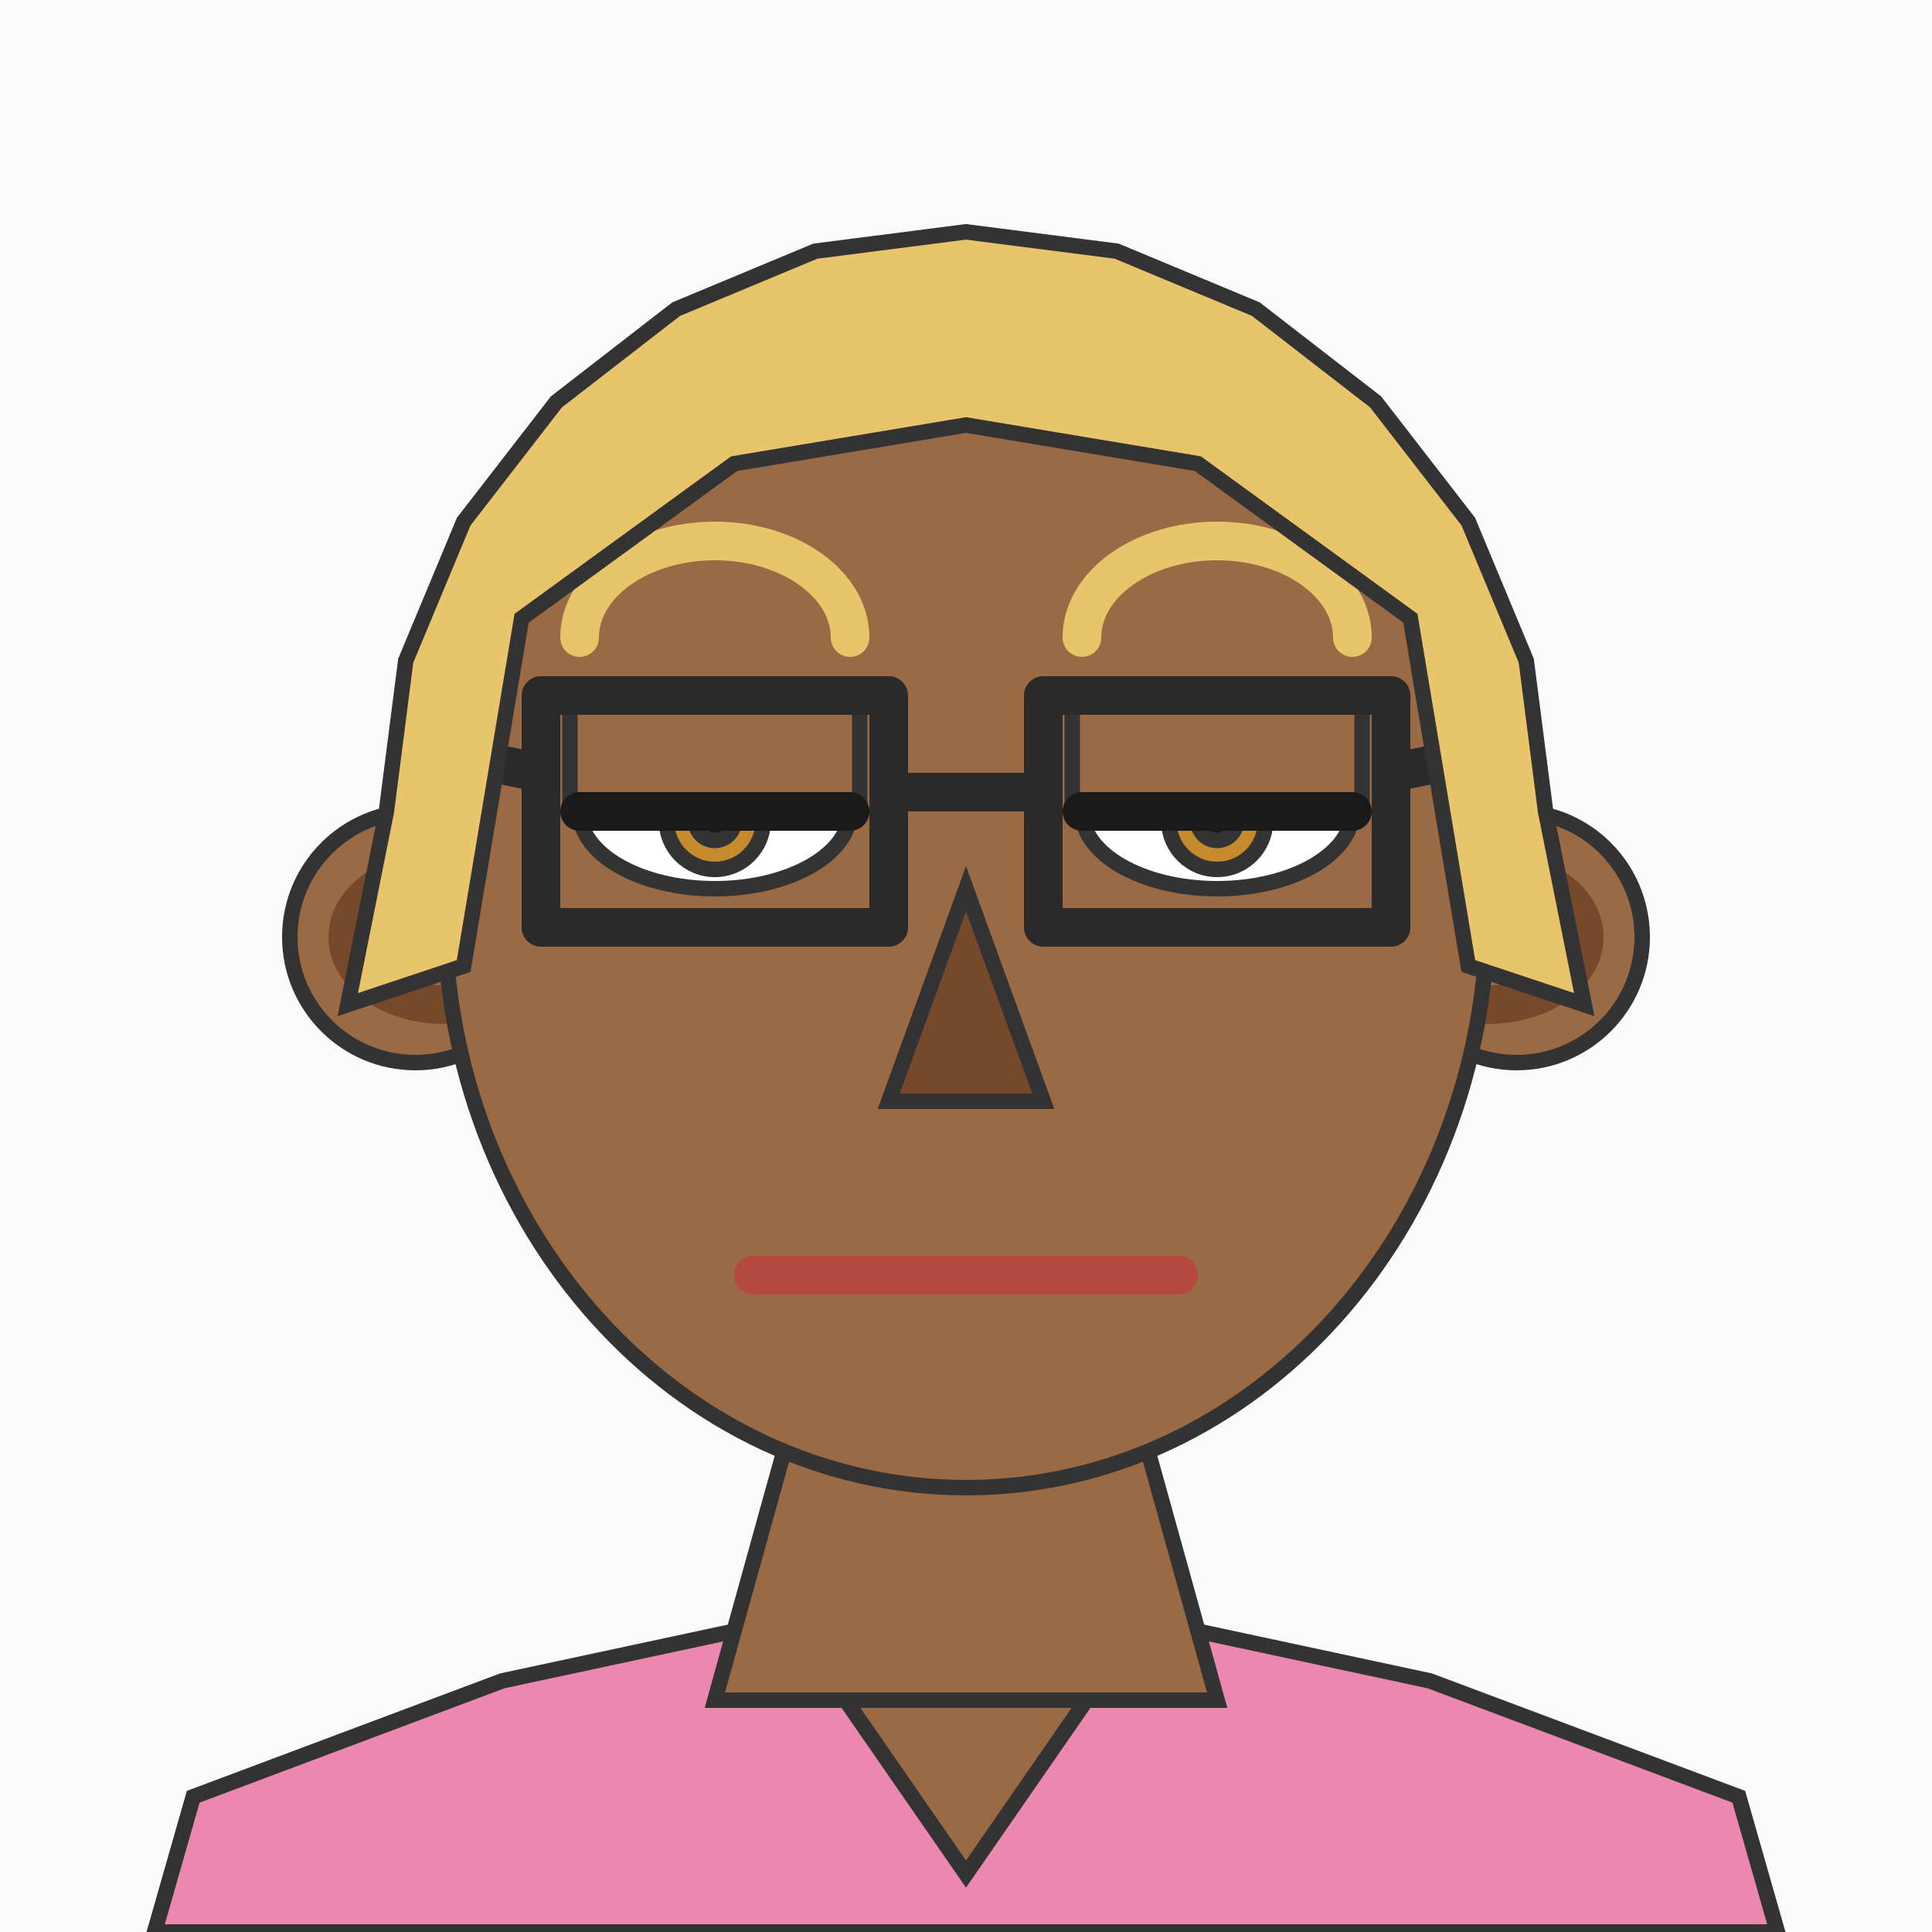
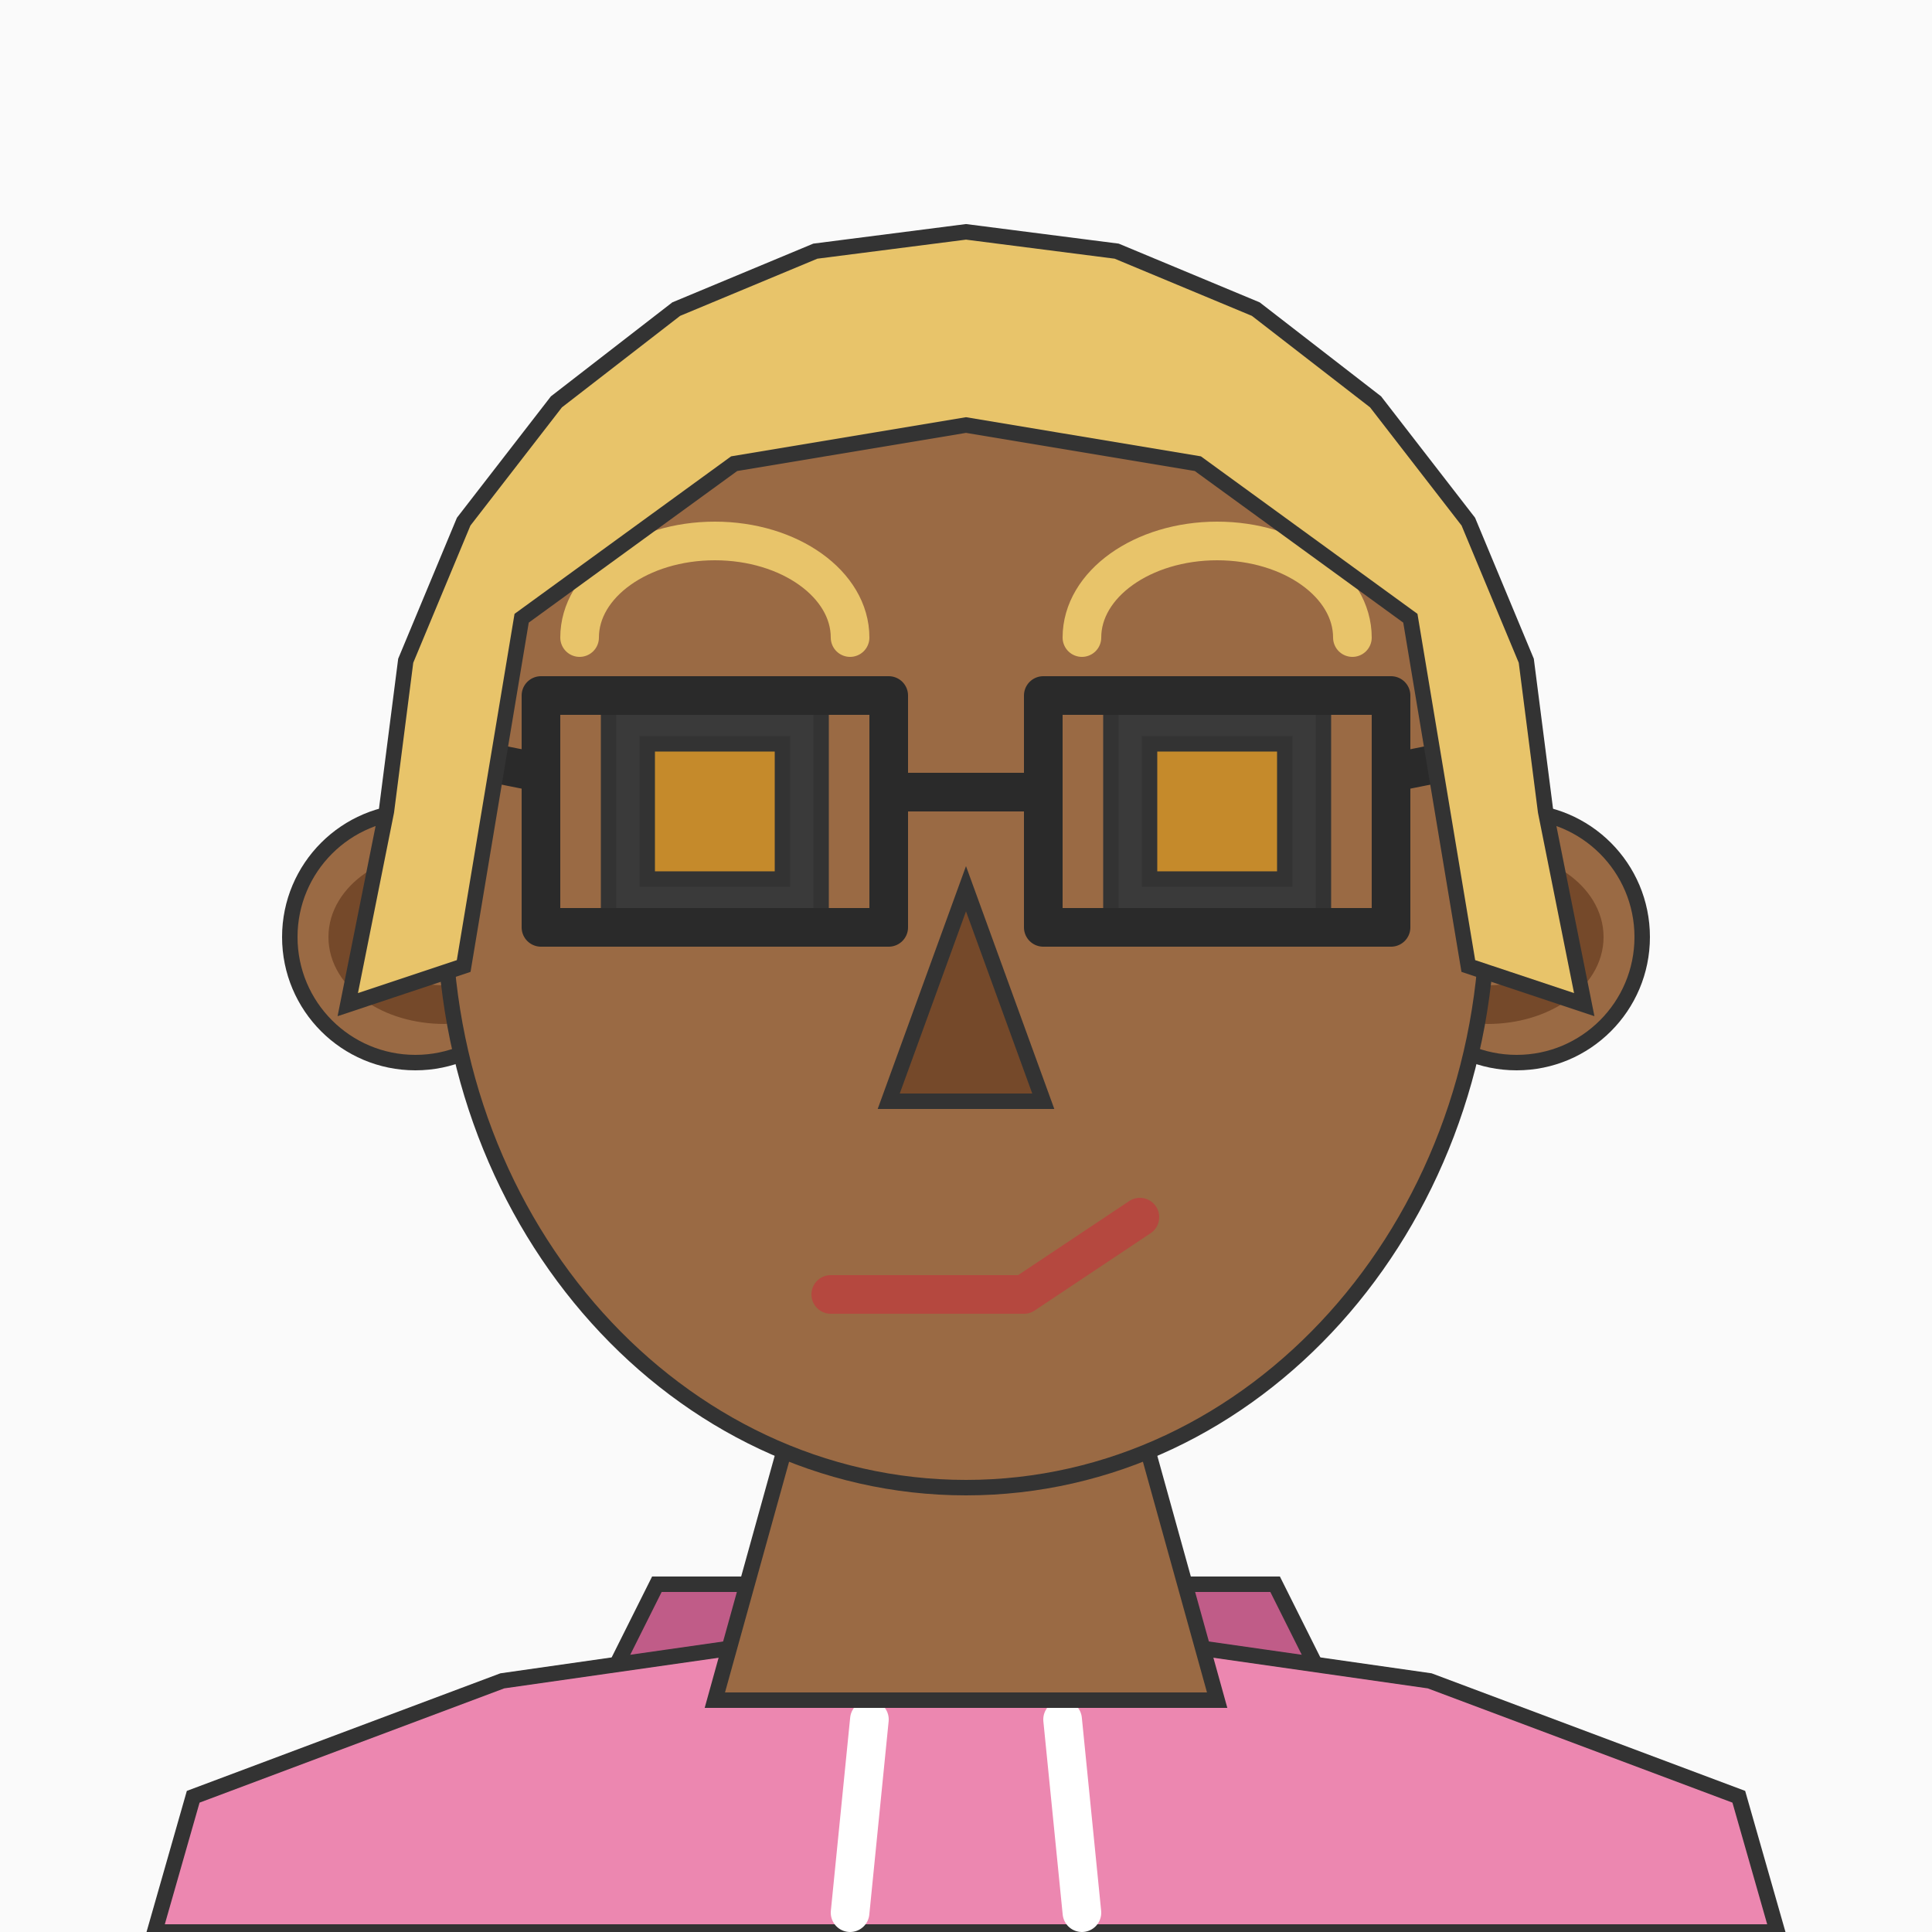
<svg xmlns="http://www.w3.org/2000/svg" viewBox="0 0 100 100" width="200" height="200">
  <rect width="100" height="100" fill="#fafafa" />
-   <polygon points="8,100 10,93 26,87 40,84 60,84 74,87 90,93 92,100" fill="#EC87B0" stroke="#333" stroke-width="0.8" />
-   <polygon points="41,84 59,84 50,97" fill="#9A6A44" stroke="#333" stroke-width="0.8" />
+   <polygon points="30,90 34,82 66,82 70,90" fill="#C05C88" stroke="#333" stroke-width="0.8" />
+   <polygon points="8,100 10,93 26,87 40,85 60,85 74,87 90,93 92,100" fill="#EC87B0" stroke="#333" stroke-width="0.8" />
+   <polyline points="45,89 44,99" fill="none" stroke="#FFFFFF" stroke-width="2" stroke-linecap="round" stroke-linejoin="round" />
+   <polyline points="55,89 56,99" fill="none" stroke="#FFFFFF" stroke-width="2" stroke-linecap="round" stroke-linejoin="round" />
  <polygon points="42,70 58,70 63,88 37,88" fill="#9A6A44" stroke="#333" stroke-width="0.8" />
  <ellipse cx="21.5" cy="48.5" rx="6.5" ry="6.5" fill="#9A6A44" stroke="#333" stroke-width="0.8" />
  <path d="M23 45 A5 3.5 0 0 0 23 52" fill="none" stroke="#75492A" stroke-width="2" stroke-linecap="round" stroke-linejoin="round" />
  <ellipse cx="78.5" cy="48.5" rx="6.5" ry="6.5" fill="#9A6A44" stroke="#333" stroke-width="0.8" />
  <path d="M77 45 A5 3.5 0 0 1 77 52" fill="none" stroke="#75492A" stroke-width="2" stroke-linecap="round" stroke-linejoin="round" />
  <ellipse cx="50" cy="47" rx="27" ry="30" fill="#9A6A44" stroke="#333" stroke-width="0.8" />
-   <polyline points="39,66 61,66" fill="none" stroke="#B5483F" stroke-width="2" stroke-linecap="round" stroke-linejoin="round" />
+   <polyline points="43,67 53,67 59,63" fill="none" stroke="#B5483F" stroke-width="2" stroke-linecap="round" stroke-linejoin="round" />
  <polygon points="50,46 54,57 46,57" fill="#75492A" stroke="#333" stroke-width="0.8" />
-   <ellipse cx="37" cy="42" rx="7" ry="4" fill="#FFFFFF" stroke="#333" stroke-width="0.8" />
-   <ellipse cx="37" cy="42.5" rx="2.5" ry="2.5" fill="#C58A2B" stroke="#333" stroke-width="0.8" />
-   <ellipse cx="37" cy="42.5" rx="1" ry="1" fill="#1A1A1A" stroke="#333" stroke-width="0.8" />
-   <rect x="29.5" y="36.5" width="15" height="5.5" fill="#9A6A44" stroke="#333" stroke-width="0.8" />
-   <polyline points="30,42 44,42" fill="none" stroke="#1A1A1A" stroke-width="2" stroke-linecap="round" stroke-linejoin="round" />
-   <ellipse cx="63" cy="42" rx="7" ry="4" fill="#FFFFFF" stroke="#333" stroke-width="0.8" />
-   <ellipse cx="63" cy="42.5" rx="2.5" ry="2.5" fill="#C58A2B" stroke="#333" stroke-width="0.8" />
-   <ellipse cx="63" cy="42.5" rx="1" ry="1" fill="#1A1A1A" stroke="#333" stroke-width="0.8" />
-   <rect x="55.5" y="36.5" width="15" height="5.5" fill="#9A6A44" stroke="#333" stroke-width="0.8" />
-   <polyline points="70,42 56,42" fill="none" stroke="#1A1A1A" stroke-width="2" stroke-linecap="round" stroke-linejoin="round" />
+   <rect x="31.5" y="36.5" width="11" height="11" fill="#3A3A3A" stroke="#333" stroke-width="0.8" />
+   <rect x="33.5" y="38.5" width="7" height="7" fill="#C58A2B" stroke="#333" stroke-width="0.8" />
+   <rect x="57.5" y="36.5" width="11" height="11" fill="#3A3A3A" stroke="#333" stroke-width="0.8" />
+   <rect x="59.5" y="38.5" width="7" height="7" fill="#C58A2B" stroke="#333" stroke-width="0.8" />
  <path d="M30 33 A7 5 0 0 1 44 33" fill="none" stroke="#E8C46A" stroke-width="2" stroke-linecap="round" stroke-linejoin="round" />
  <path d="M56 33 A7 5 0 0 1 70 33" fill="none" stroke="#E8C46A" stroke-width="2" stroke-linecap="round" stroke-linejoin="round" />
  <polyline points="28,36 46,36 46,48 28,48 28,36" fill="none" stroke="#2A2A2A" stroke-width="2" stroke-linecap="round" stroke-linejoin="round" />
  <polyline points="54,36 72,36 72,48 54,48 54,36" fill="none" stroke="#2A2A2A" stroke-width="2" stroke-linecap="round" stroke-linejoin="round" />
  <polyline points="46,41 54,41" fill="none" stroke="#2A2A2A" stroke-width="2" stroke-linecap="round" stroke-linejoin="round" />
  <polyline points="28,40 23,39" fill="none" stroke="#2A2A2A" stroke-width="2" stroke-linecap="round" stroke-linejoin="round" />
  <polyline points="72,40 77,39" fill="none" stroke="#2A2A2A" stroke-width="2" stroke-linecap="round" stroke-linejoin="round" />
  <polygon points="20,42 21,34.2 24,27 28.8,20.8 35,16 42.2,13 50,12 57.8,13 65,16 71.2,20.8 76,27 79,34.2 80,42 82,52 76,50 73,32 62,24 50,22 38,24 27,32 24,50 18,52" fill="#E8C46A" stroke="#333" stroke-width="0.8" />
</svg>
